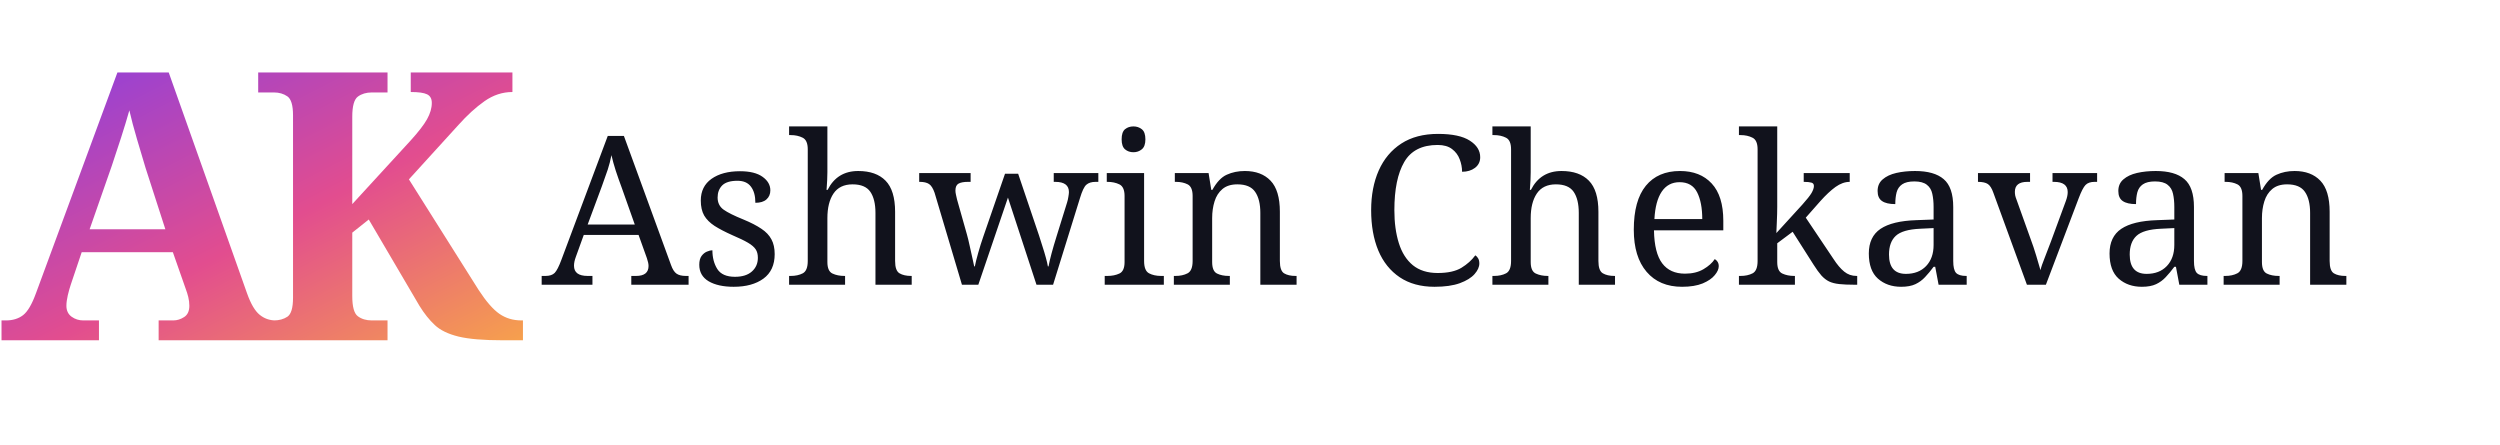
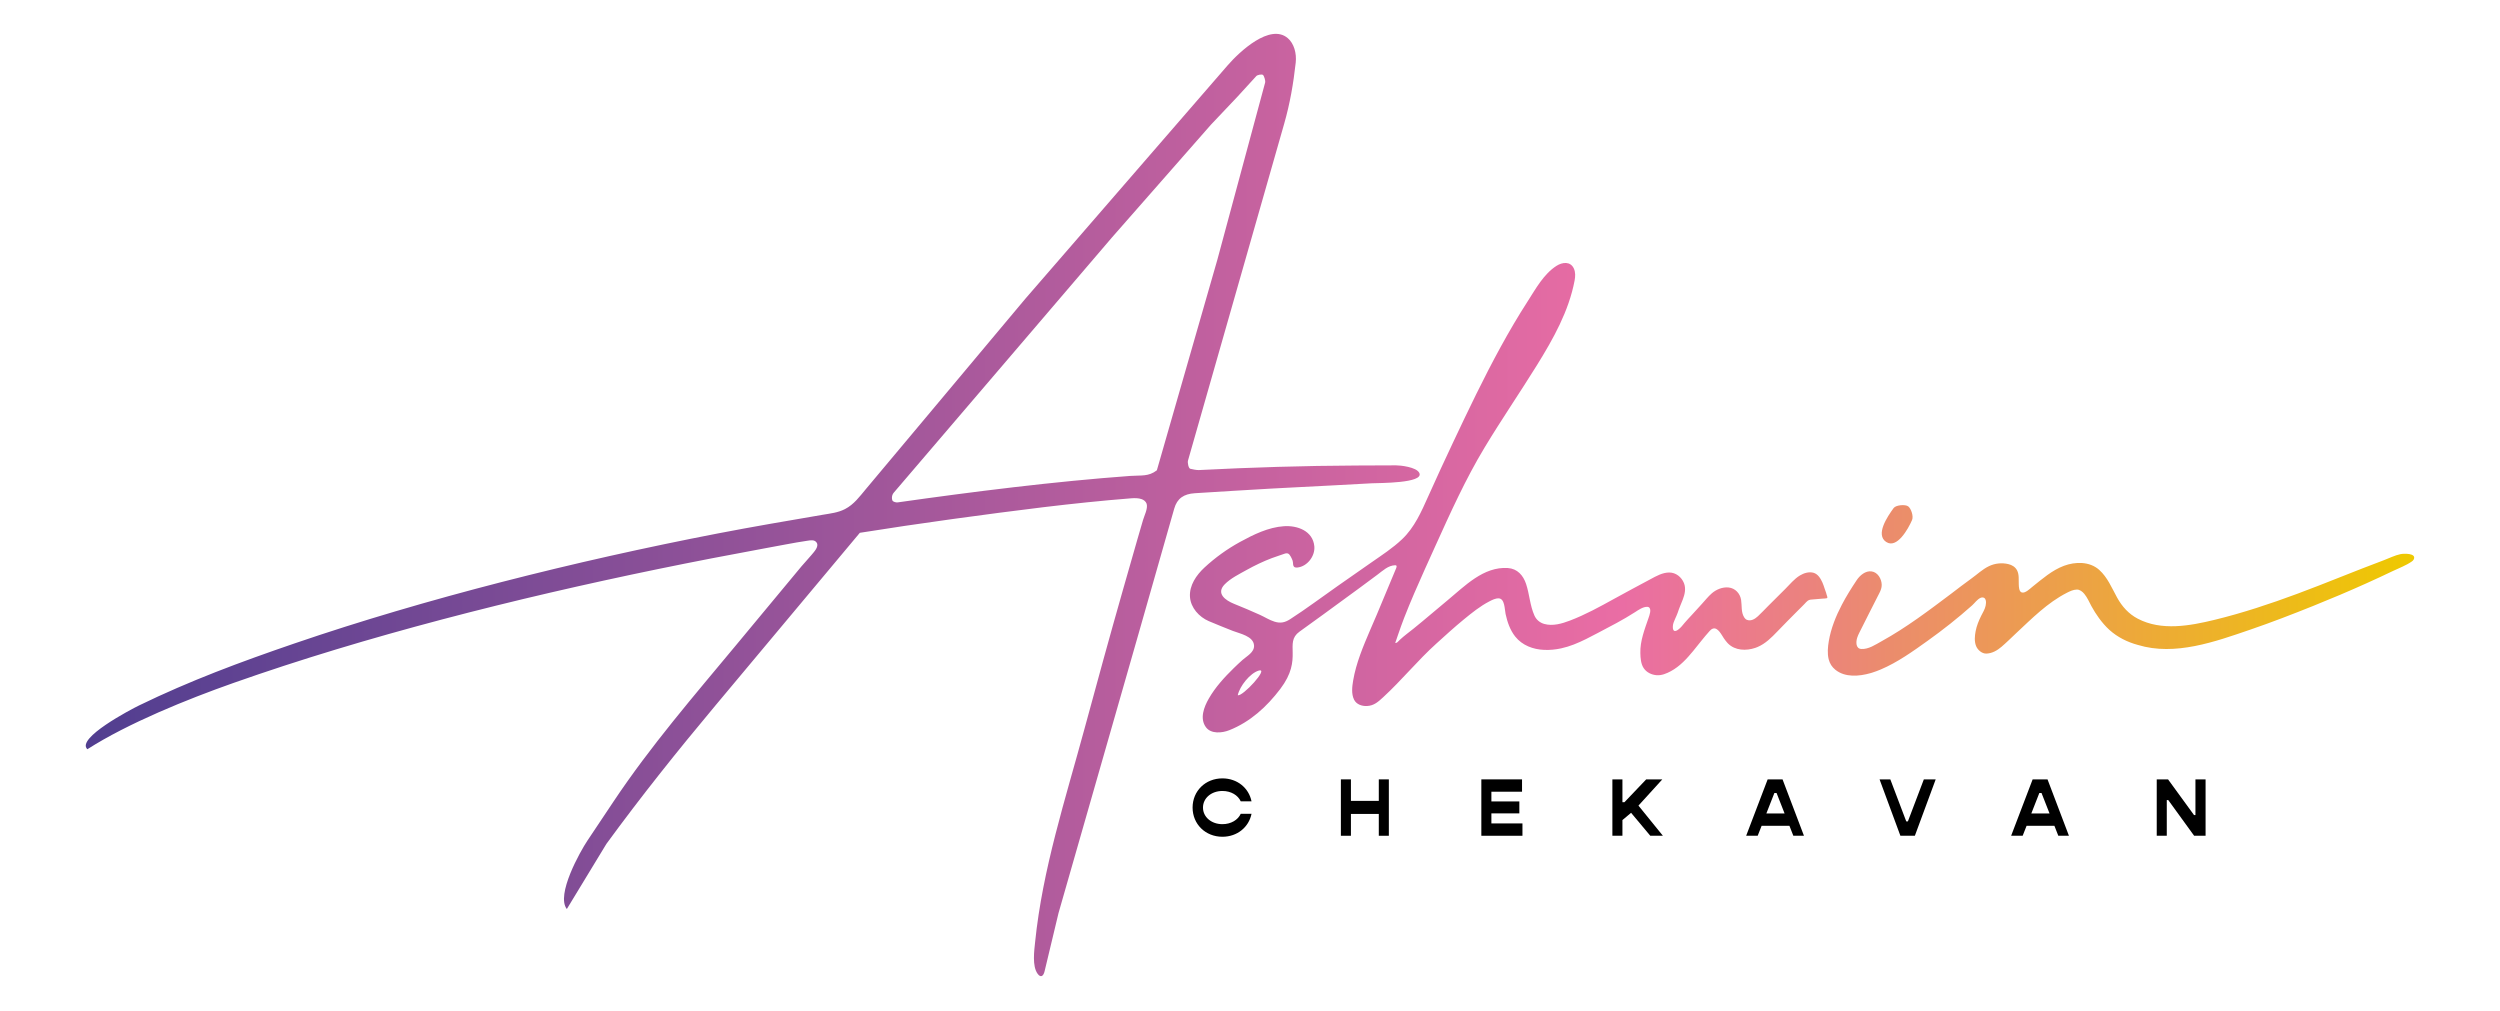
- <svg xmlns="http://www.w3.org/2000/svg" viewBox="0 0 360 64" role="img">
+ <svg xmlns="http://www.w3.org/2000/svg" id="Layer_1" version="1.1" viewBox="0 0 1080 436.32">
  <defs>
-     <linearGradient id="mark" x1="0" x2="1" y1="0" y2="1">
-       <stop offset="0" stop-color="#8a3fe0" />
-       <stop offset=".55" stop-color="#e24d8f" />
-       <stop offset="1" stop-color="#f6a04d" />
+     <style>
+       .st0 {
+         fill: url(#linear-gradient);
+       }
+     </style>
+     <linearGradient id="linear-gradient" x1="37.07" y1="218.16" x2="1042.93" y2="218.16" gradientUnits="userSpaceOnUse">
+       <stop offset="0" stop-color="#513e90" />
+       <stop offset=".66" stop-color="#ea6da4" />
+       <stop offset="1" stop-color="#eec900" />
    </linearGradient>
  </defs>
-   <text x="0" y="49" fill="url(#mark)" font-family="Georgia, serif" font-size="54" font-weight="700" letter-spacing="-5">AK</text>
-   <text x="78" y="41" fill="#11121c" font-family="Georgia, serif" font-size="30" letter-spacing=".2">Ashwin Chekavan</text>
+   <path class="st0" d="M814.87,234.14c4.59,3.03,9.45-5.58,11.14-9.49.71-1.64-.4-4.93-1.65-5.89-1.25-.96-5.35-.6-6.3.71-2.83,3.88-7.96,11.53-3.2,14.68ZM533.12,212.02l16.08-.95,13.19-.69,12.28-.63,18-.97c2.81-.15,22.61.05,20.48-4.46-1.23-2.61-8.4-3.3-10.05-3.29-5.67.02-11.33.05-17,.07-22.77.1-45.53.81-68.27,1.97-.81.04-2.88-.34-3.64-.56-.77-.22-1.23-2.67-.98-3.54l41.53-145.42c2.58-9.03,4-17.44,5.01-26.5.45-4.05-.76-8.29-3.42-10.56-7.65-6.55-20.85,5.82-25.99,11.74l-87.28,100.7c-.95,1.14-1.9,2.27-2.86,3.41-3.9,4.65-7.79,9.3-11.69,13.95-5.63,6.72-11.25,13.43-16.88,20.15-5.97,7.13-11.94,14.26-17.91,21.38-4.93,5.88-9.85,11.76-14.78,17.64-1.64,1.95-3.27,3.91-4.91,5.86-2.72,3.25-5.12,6.6-8.99,8.6-3.05,1.57-6.28,1.89-9.61,2.46-15.13,2.59-30.26,5.16-45.33,8.07-15.59,3.01-31.13,6.26-46.62,9.73-15.65,3.51-31.25,7.26-46.78,11.26-15.35,3.95-30.63,8.15-45.83,12.65-14.67,4.34-29.27,8.95-43.75,13.91-23.13,7.92-45.17,16.11-67.04,26.75-3.51,1.71-27.36,14.2-22.34,18.92,17.6-11.26,43.14-21.58,62.99-28.59,7.29-2.57,14.62-5.06,21.97-7.46,14.93-4.87,29.97-9.41,45.08-13.68,15.41-4.35,30.89-8.43,46.43-12.28,15.58-3.86,31.22-7.48,46.9-10.91,15.45-3.38,30.95-6.56,46.47-9.57,7.59-1.47,15.19-2.9,22.8-4.3,6.13-1.08,12.24-2.38,18.39-3.28,1.37-.2,3.14-.57,4.04.84,1.1,1.73-1.2,4.02-2.21,5.26-1.39,1.7-2.94,3.26-4.34,4.94-5.86,7.05-11.71,14.11-17.57,21.16l-10.45,12.59c-18.49,22.27-37.05,43.7-53.11,67.74l-11.39,17.06c-3.01,4.51-13.69,23.41-8.87,29.51l17.09-28.14c15.09-20.64,30.53-39.97,46.99-59.65l62.5-74.74c12.95-2.06,25.92-3.99,38.91-5.78.77-.11,1.55-.21,2.32-.32,25.25-3.45,50.68-6.81,76.09-8.81,1.41-.11,3.01-.11,4.36.35.96.33,1.85,1,2.19,1.96.02.05.03.1.05.15.56,1.98-1.04,5.07-1.57,6.9-.81,2.75-1.61,5.51-2.41,8.26-2.13,7.38-4.23,14.77-6.34,22.16-5.69,19.93-11.15,39.93-16.59,59.94-8.23,30.37-18.07,60.45-21.28,91.89-.38,3.73-1.36,10.5,1.08,13.81,1.37,1.87,2.5,1,3-1.09,0-.04,6.01-25.11,6.01-25.11.69-2.41,1.38-4.82,2.07-7.23,3.04-10.6,6.07-21.19,9.11-31.79,4.1-14.32,8.21-28.64,12.31-42.96,3.67-12.81,7.34-25.62,11.01-38.43,5.19-18.1,10.34-36.22,15.49-54.33,1.26-4.43,4.15-6.37,8.91-6.67l16.94-1.05ZM499.76,203.17c-3.62,2.81-6.73,2.08-11.52,2.43-32.79,2.4-67.85,6.8-100.48,11.44-.7.1-1.83-.31-2.09-.61-.39-.45-.69-2.28.43-3.59l94.32-110.32,42.67-48.61,11.59-12.24,8.05-8.81c.45-.5,2.37-.91,2.88-.48.51.43,1.13,2.53.93,3.28l-20.66,76.6-26.12,90.93ZM1037.07,239.37c-2.55.54-4.88,1.76-7.3,2.66-12.53,4.67-24.86,9.86-37.41,14.51-11.68,4.33-23.52,8.27-35.63,11.22-10.68,2.6-22.96,4.89-33.2-.48-3.95-2.07-6.78-5.23-8.93-9.11-2.3-4.16-4.13-8.75-7.75-11.99-4.14-3.7-10.32-3.59-15.28-1.73-5.12,1.93-9.29,5.63-13.52,8.99-1.05.83-3.17,2.98-4.65,2.5-1.23-.4-1.25-2.49-1.29-3.5-.09-2.02.23-4.22-.76-6.09-.78-1.46-2.19-2.29-3.76-2.66-2.78-.66-5.76-.35-8.34.88-2.87,1.37-5.21,3.67-7.75,5.46-2.85,2.01-5.61,4.21-8.4,6.31-9.76,7.34-19.53,14.76-30.24,20.67-2.62,1.45-5.65,3.54-8.77,3.35-2.47-.15-2.34-3.06-1.8-4.81.24-.79.6-1.55.97-2.29,2.88-5.7,5.73-11.42,8.65-17.1.57-1.1,1.01-2.27.99-3.53-.05-2.54-1.7-5.45-4.42-5.79-2.61-.34-5.02,1.74-6.36,3.75-2.31,3.45-4.51,6.97-6.43,10.64-2.6,4.96-4.73,10.26-5.66,15.8-.42,2.52-.66,5.24-.05,7.75.47,1.91,1.48,3.39,2.83,4.5,4.21,3.47,10.33,2.93,15.24,1.52.29-.09.57-.17.86-.26,1.21-.39,2.41-.83,3.58-1.33,7.26-3.08,13.85-7.81,20.24-12.38,6.66-4.76,13.1-9.84,19.21-15.29,1.15-1.03,2.2-2.6,3.63-3.26.51-.23,1.13-.28,1.6.02.35.22.57.61.67,1.01.19.76.11,1.61-.05,2.37-.33,1.58-1.24,2.98-1.95,4.41-1.04,2.1-1.93,4.29-2.37,6.6-.39,2.04-.6,4.4.19,6.38.68,1.7,2.51,3.33,4.43,3.28,2.51-.07,4.72-1.36,6.58-2.95,2.2-1.88,4.26-3.95,6.38-5.93,6.79-6.33,13.47-13.11,21.83-17.38,1.37-.7,2.75-1.35,4.32-1.4,1.27-.03,2.45.92,3.22,1.86,1.31,1.59,2.12,3.53,3.09,5.33.98,1.8,2.07,3.53,3.28,5.18,1.34,1.81,2.82,3.56,4.49,5.07,3.49,3.15,7.78,5.27,12.3,6.49,16.03,4.88,33.39-1.43,48.5-6.6,9.16-3.13,18.22-6.65,27.2-10.25,7.75-3.11,15.45-6.37,23.06-9.8,3.81-1.72,7.6-3.47,11.36-5.28,2.67-1.28,5.69-2.39,8.13-4.08.35-.25.7-.52.89-.91,1.39-2.84-4.4-2.59-5.65-2.32ZM788.98,256.36c-.23-.66-.48-1.31-.7-1.97-.31-.91-.59-1.86-.99-2.74-.78-1.72-1.92-3.68-3.88-4.22-1.95-.54-4.17.15-5.85,1.17-2.45,1.49-4.29,3.8-6.28,5.78-2.47,2.45-4.93,4.9-7.39,7.36-1.48,1.48-2.92,3.04-4.45,4.46-1.26,1.17-3.01,2.27-4.77,1.57-.46-.18-.83-.55-1.1-.95-1.51-2.26-1.01-5.12-1.41-7.66-.44-2.79-2.55-5.08-5.42-5.37-2.61-.27-5.34.86-7.28,2.56-1.53,1.34-2.82,2.98-4.19,4.48-1.49,1.63-2.98,3.27-4.47,4.9-1,1.1-2.06,2.17-3.01,3.31-.89,1.06-1.69,2.16-2.83,2.98-.44.31-1.23.81-1.76.45-.61-.42-.54-1.41-.52-2.05.03-1.03.59-2.14.97-3.09.36-.88.85-1.76,1.13-2.66.61-1.94,1.47-3.82,2.2-5.72.86-2.25,1.41-4.72.49-7.04-1.03-2.6-3.48-4.59-6.35-4.59-2.92,0-5.62,1.55-8.11,2.89-5.27,2.82-10.54,5.63-15.76,8.51-6.19,3.42-12.41,6.85-19.03,9.37-3.47,1.32-7.45,2.5-11.15,1.44-1.89-.54-3.4-1.83-4.2-3.62-1.95-4.39-2.11-9.14-3.6-13.63-1.23-3.72-3.78-6.62-7.88-6.89-10.54-.7-18.65,7.84-26.11,13.99-4.88,4.02-9.65,8.18-14.58,12.15-1.96,1.58-4.01,3.06-5.86,4.77-.41.37-.75.81-1.18,1.16-.15.12-.99.63-.86.09.07-.29.2-.56.3-.83.05-.15.1-.3.15-.44.04-.11.14-.29.14-.41.24-.7.48-1.4.72-2.1.79-2.29,1.6-4.58,2.48-6.85,1.4-3.59,2.87-7.14,4.39-10.68,2.92-6.78,5.98-13.49,9.02-20.21,6.57-14.51,13.13-29.08,21.37-42.74,7.24-12.01,15.28-23.75,22.61-35.57,7.01-11.3,13.78-23.36,16.26-36.58.32-1.7.4-3.53-.32-5.11-1.49-3.25-4.98-2.8-7.52-1.18-5.53,3.54-8.95,9.89-12.42,15.28-4.15,6.43-8.01,13.03-11.69,19.74-7.35,13.41-13.93,27.21-20.46,41.03-3.69,7.8-7.3,15.64-10.83,23.52-2.98,6.64-5.91,13.41-11.28,18.51-4.07,3.87-8.81,6.93-13.4,10.13-4.82,3.37-9.64,6.73-14.46,10.1-6.84,4.78-13.51,9.83-20.53,14.34-2.23,1.43-4.15,1.87-6.76,1.05-2.21-.69-4.18-1.98-6.27-2.93-3.69-1.68-7.44-3.25-11.2-4.77-3.7-1.49-7.89-4.46-4.04-8.41,2.56-2.62,6.34-4.46,9.51-6.23,3.49-1.94,7.11-3.68,10.85-5.1,1.8-.68,3.63-1.22,5.43-1.88.54-.2,1.17-.31,1.68-.05.8.41,1.6,2.24,1.89,3.06.31.86-.09,2.35.94,2.82.35.16.74.15,1.12.11,4.26-.44,7.71-4.95,7.31-9.18-.62-6.65-7.32-9.05-13.09-8.67-6.79.45-13.18,3.62-19.01,6.8-5.52,3.02-10.72,6.77-15.34,11.04-3.51,3.25-6.62,7.72-6.28,12.72.32,4.68,3.95,8.65,8.11,10.44,3.44,1.47,6.92,2.85,10.4,4.23,2.99,1.18,8.97,2.24,9.17,6.35.14,2.9-3.1,4.52-4.95,6.17-1.3,1.16-2.58,2.35-3.82,3.57-4.04,3.95-7.97,8.24-10.79,13.17-2.07,3.61-4.01,8.61-1.21,12.37,2.18,2.94,6.9,2.53,10.07,1.27,9.05-3.59,16.2-10.13,22.04-17.83,10.07-13.26,1.43-19.78,8.29-24.75.15-.11.3-.22.45-.32,3.24-2.35,6.49-4.69,9.74-7.04,5.26-3.81,10.5-7.64,15.72-11.49,2.61-1.93,5.22-3.86,7.82-5.8,2.32-1.72,4.57-3.95,7.63-4.04,1.14-.03.33,1.47.11,1.99-2.72,6.46-5.41,12.94-8.1,19.41-.93,2.24-1.92,4.45-2.88,6.68-2.98,6.97-6.04,14.21-7.31,21.73-.44,2.62-.83,5.79.4,8.27,1.03,2.06,3.38,2.84,5.56,2.74,3.07-.13,4.9-1.86,7.06-3.84,8.01-7.36,14.85-15.86,22.94-23.15,3.89-3.51,7.74-7.05,11.8-10.37,3.48-2.85,7.09-5.78,11.1-7.85,1.19-.61,2.64-1.36,4.02-1.3,2.68.12,2.55,4.8,2.97,6.73.75,3.47,1.94,6.99,4.18,9.79,3.04,3.81,7.71,5.54,12.47,5.74,2.46.11,4.92-.13,7.32-.65,3.81-.82,7.35-2.33,10.81-4.04,1.69-.84,3.36-1.72,5.04-2.6,5.44-2.86,10.91-5.66,16.08-8.99,1.48-.95,3.41-2.34,5.25-2.32.24,0,.49.04.7.16,1.35.83.29,3.51-.08,4.61-1.68,4.93-3.69,9.95-3.55,15.24.06,2.16.22,4.68,1.47,6.51,1.25,1.84,3.38,2.85,5.56,3.02,2.18.16,4.27-.72,6.16-1.74,3.85-2.08,6.9-5.4,9.62-8.71,2.37-2.89,4.64-5.9,7.14-8.67.38-.42.82-.8,1.34-.99,2.19-.8,3.85,2.82,4.81,4.2.45.65.93,1.29,1.46,1.88.1.11.2.22.3.32,3.09,3.1,7.84,3.24,11.77,1.91.35-.12.69-.25,1.02-.39,3.41-1.45,6.04-4.1,8.55-6.72,2.9-3.03,5.9-6.03,8.83-8.98.64-.64,1.26-1.3,1.92-1.91.34-.31.65-.66.97-.99.45-.46.86-.99,1.38-1.37.74-.55,1.57-.52,2.44-.59.8-.07,1.6-.13,2.4-.2.61-.05,1.21-.1,1.82-.15.51-.04,1.1-.02,1.59-.16.34-.1.25-.47.18-.73-.12-.45-.27-.89-.42-1.32ZM534.72,300.31c.83-3.88,5.31-9.51,9.04-10.61,4.76-1.4-7.09,11.47-9.04,10.61Z" />
+   <g>
+     <path d="M515.2,348.87c0-7.17,5.54-12.61,12.89-12.61,6.39,0,11.4,4.13,12.57,9.92h-4.66c-1.2-2.65-4.2-4.48-7.91-4.48-4.77,0-8.4,3.07-8.4,7.17s3.64,7.17,8.4,7.17c3.71,0,6.71-1.84,7.91-4.48h4.66c-1.17,5.79-6.18,9.92-12.57,9.92-7.34,0-12.89-5.44-12.89-12.61Z" />
+     <path d="M599.98,336.69v24.36h-4.34v-9.43h-12.04v9.43h-4.34v-24.36h4.34v9.29h12.04v-9.29h4.34Z" />
+     <path d="M657.7,355.72v5.33h-17.76v-24.36h17.58v5.33h-13.24v4.2h12.08v5.16h-12.08v4.34h13.42Z" />
+     <path d="M704.63,351.13l-3.74,3.14v6.78h-4.34v-24.36h4.34v9.85h.88l9.39-9.85h6.96l-10.31,11.33,10.56,13.03h-5.44l-8.3-9.92Z" />
+     <path d="M773.02,356.74h-12l-1.7,4.31h-4.98l9.29-24.36h6.43l9.25,24.36h-4.59l-1.69-4.31ZM770.94,351.41l-3.46-8.83h-.95l-3.46,8.83h7.87Z" />
+     <path d="M811.96,336.69h4.66l6.88,18.15h.71l6.89-18.15h5.12l-9,24.36h-6.25l-9-24.36Z" />
+     <path d="M887.49,356.74h-12l-1.7,4.31h-4.98l9.29-24.36h6.43l9.25,24.36h-4.59l-1.69-4.31ZM885.4,351.41l-3.46-8.83h-.95l-3.46,8.83h7.87Z" />
+     <path d="M931.69,336.69h4.91l11.23,15.43h.6v-15.43h4.38v24.36h-4.94l-11.19-15.43h-.63v15.43h-4.34v-24.36Z" />
+   </g>
</svg>
